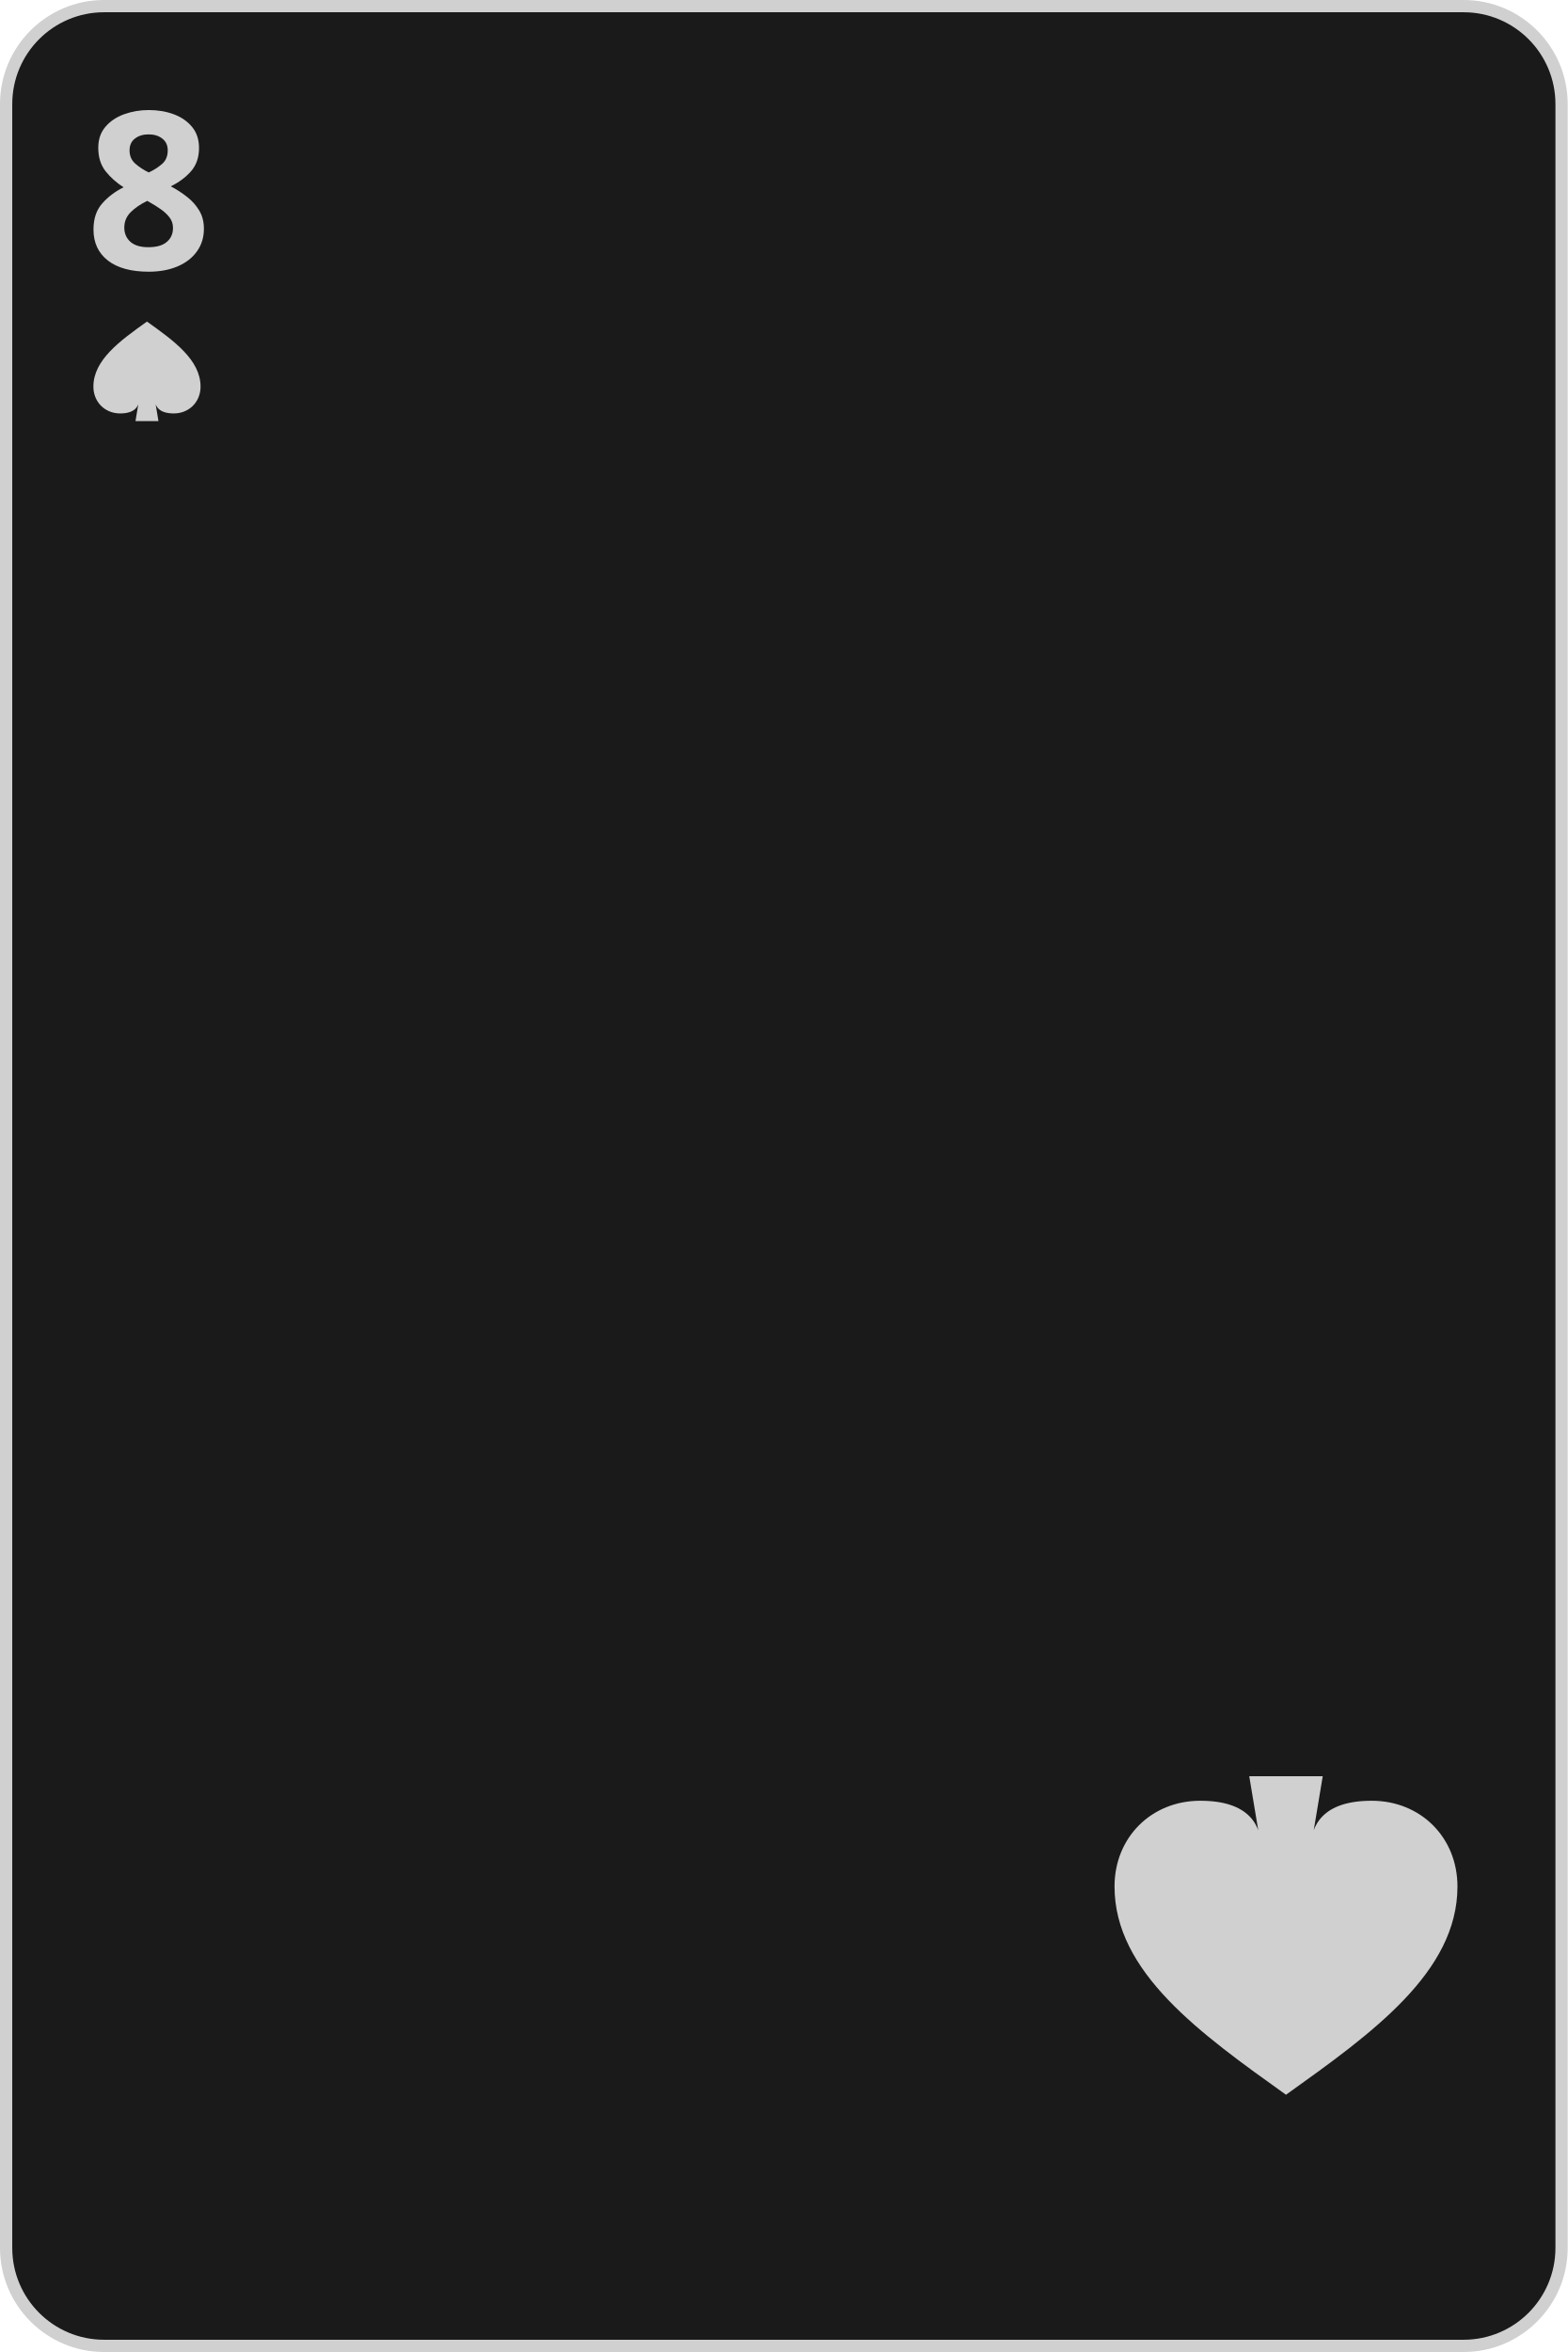
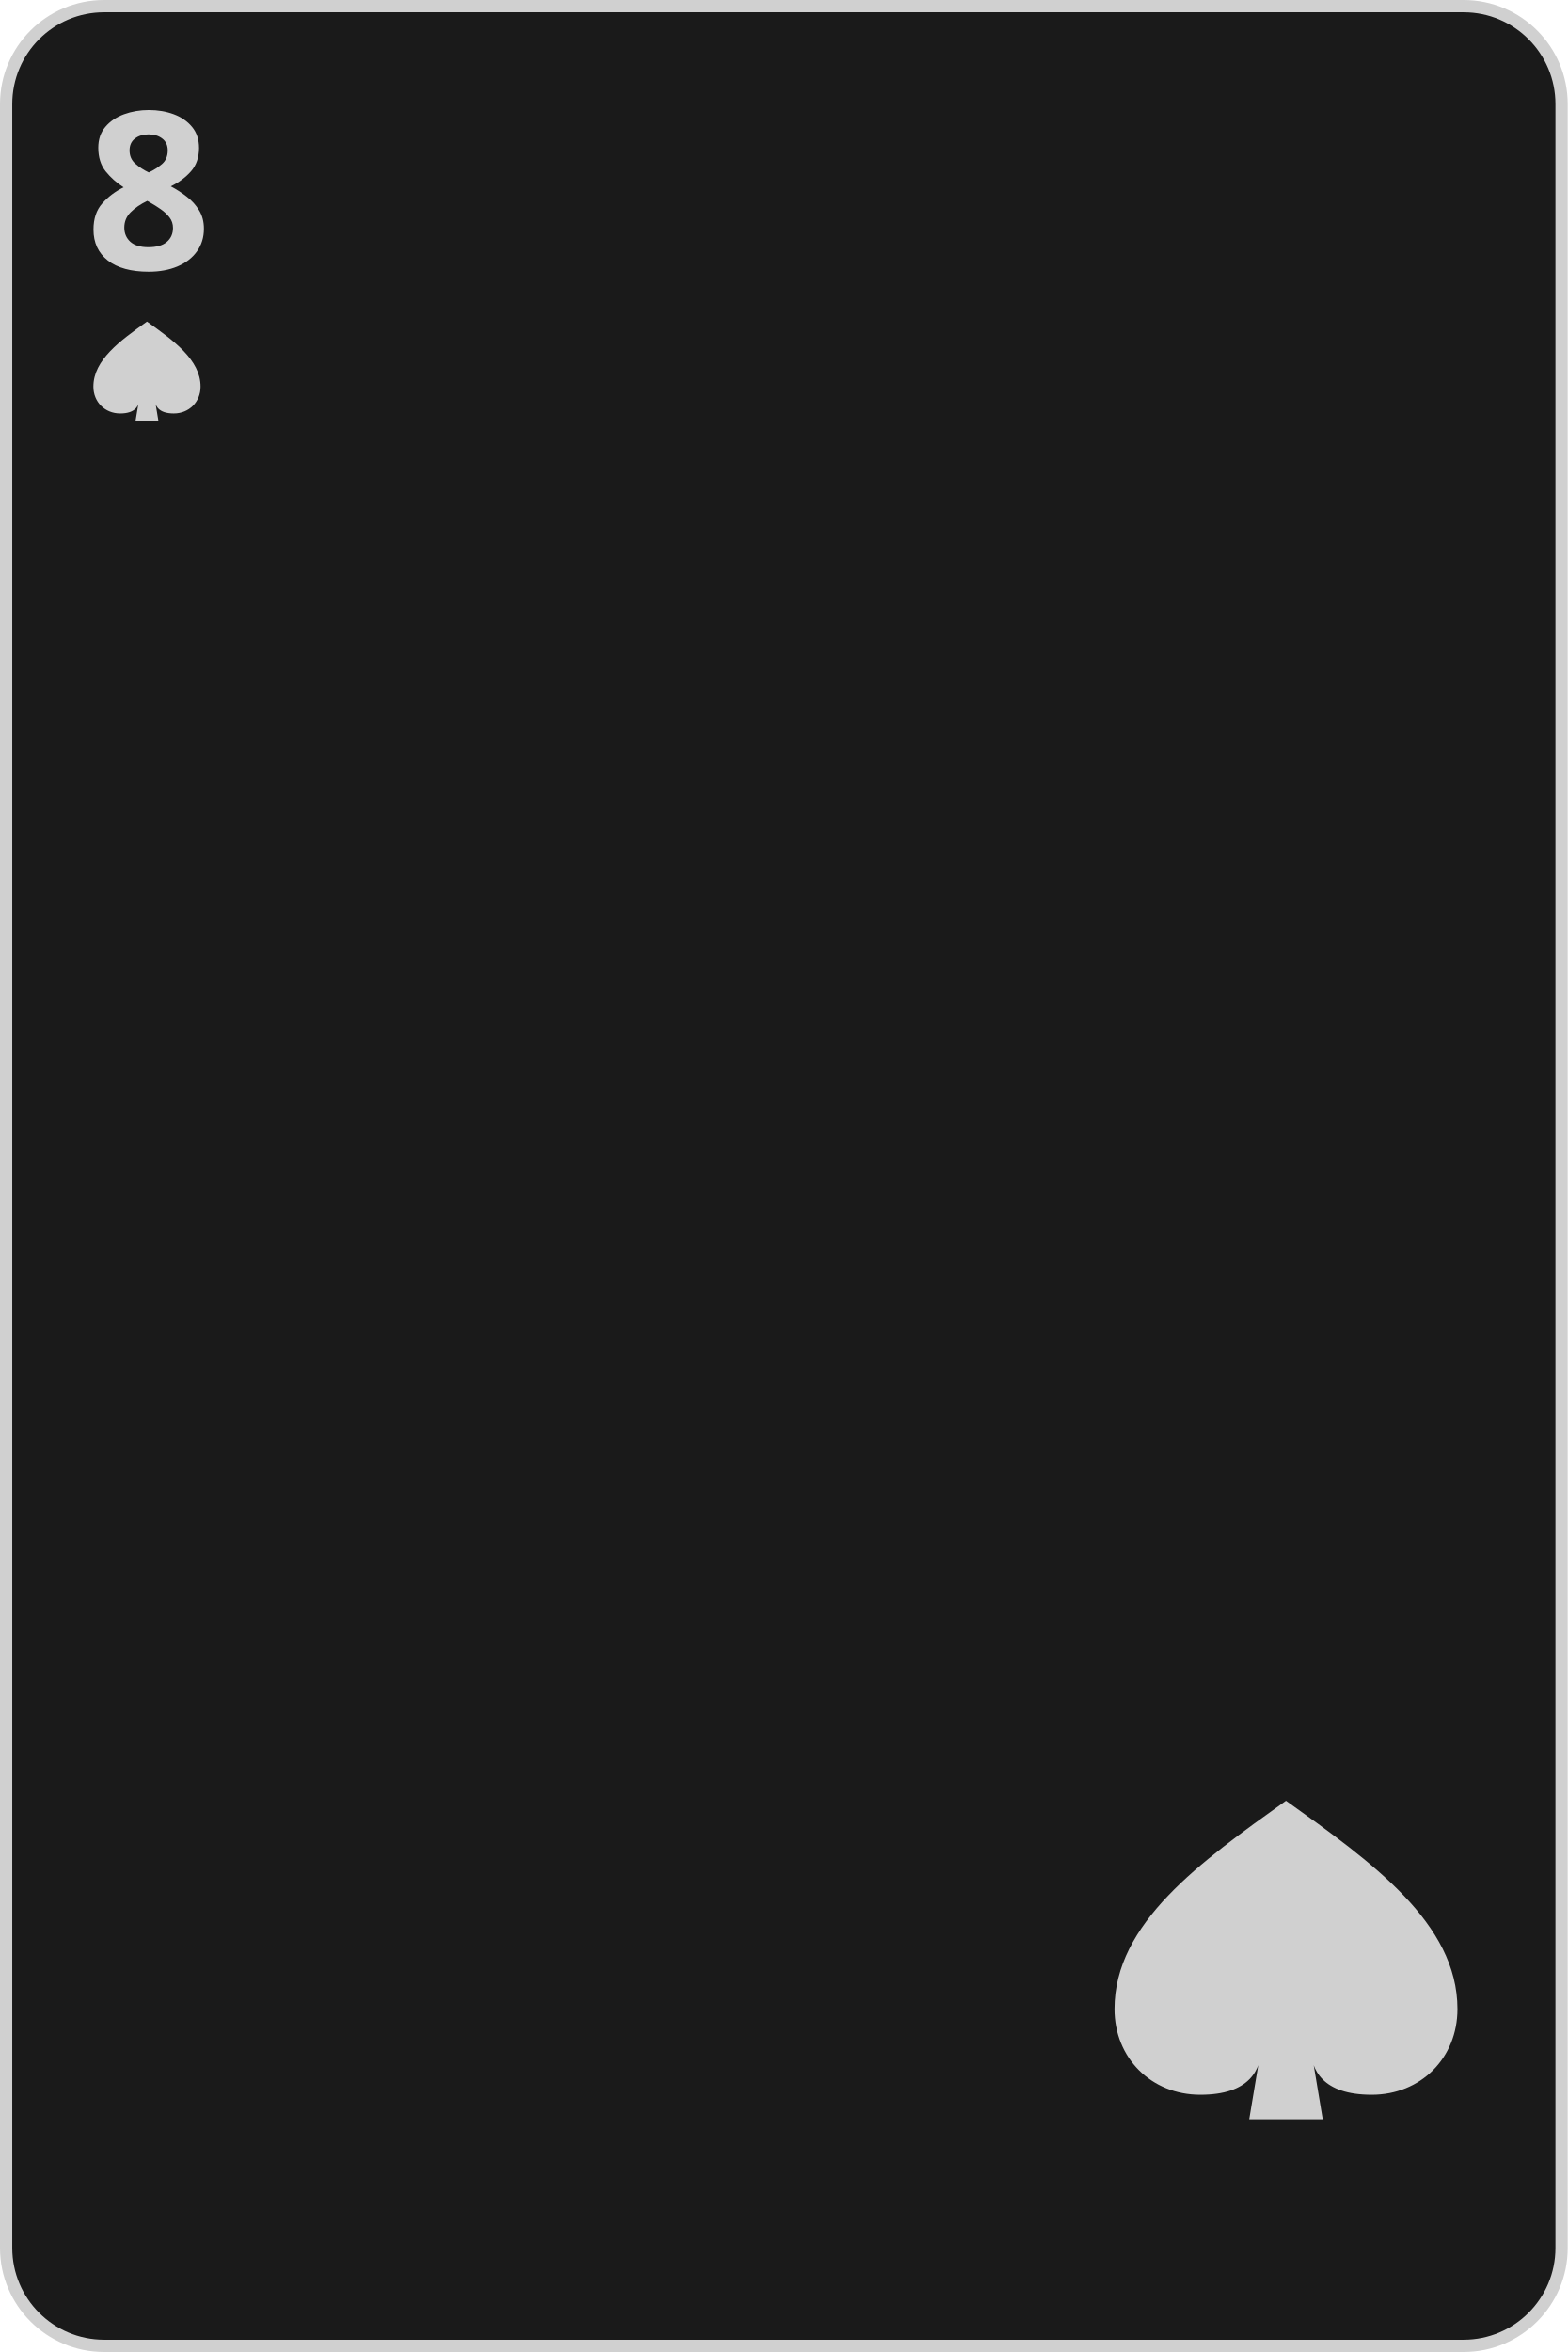
<svg xmlns="http://www.w3.org/2000/svg" width="256" height="384" viewBox="0 0 256 384">
  <rect x="1" y="1" width="254" height="382" rx="16" ry="16" fill="#1a1a1a" stroke="#d0d0d0" stroke-width="2" />
  <text x="14" y="44" font-family="Fira Mono" font-size="36" font-weight="700" fill="#d0d0d0">8</text>
  <g transform="translate(14 50) scale(0.625)">
    <path d="M16,4 C 9,9 2,14 2,21 C 2,25 5,28 9,28 C 13,28 14,26 14,24 L 13,30 L 19,30 L 18,24 C 18,26 19,28 23,28 C 27,28 30,25 30,21 C 30,14 23,9 16,4 Z" fill="#d0d0d0" />
  </g>
-   <g transform="translate(242 350) rotate(180) scale(2)">
+   <g transform="translate(178 286) scale(2)">
    <path d="M16,4 C 9,9 2,14 2,21 C 2,25 5,28 9,28 C 13,28 14,26 14,24 L 13,30 L 19,30 L 18,24 C 18,26 19,28 23,28 C 27,28 30,25 30,21 C 30,14 23,9 16,4 Z" fill="#d0d0d0" />
  </g>
</svg>
